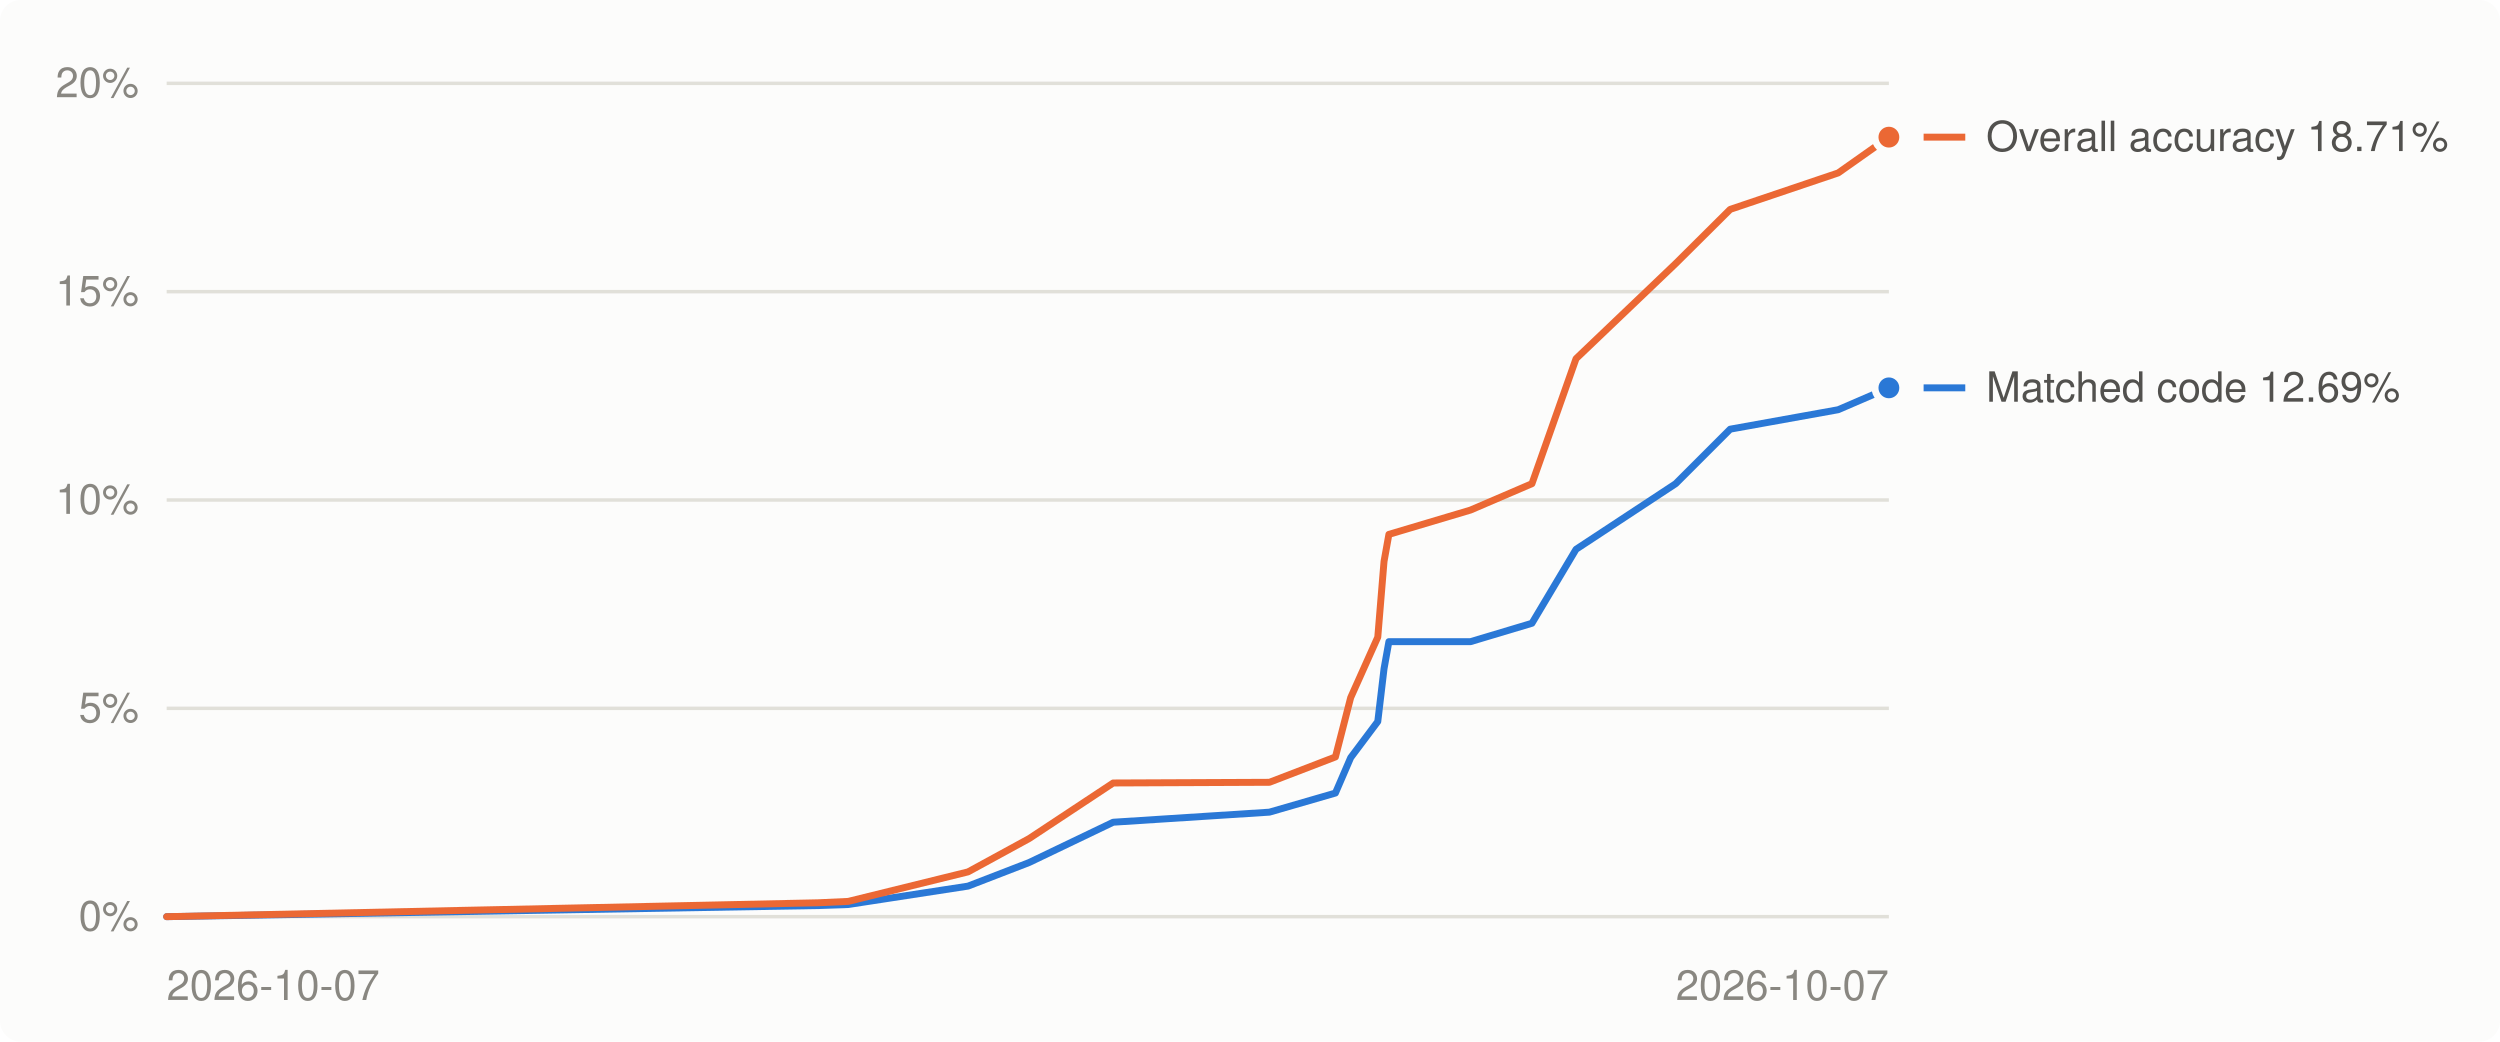
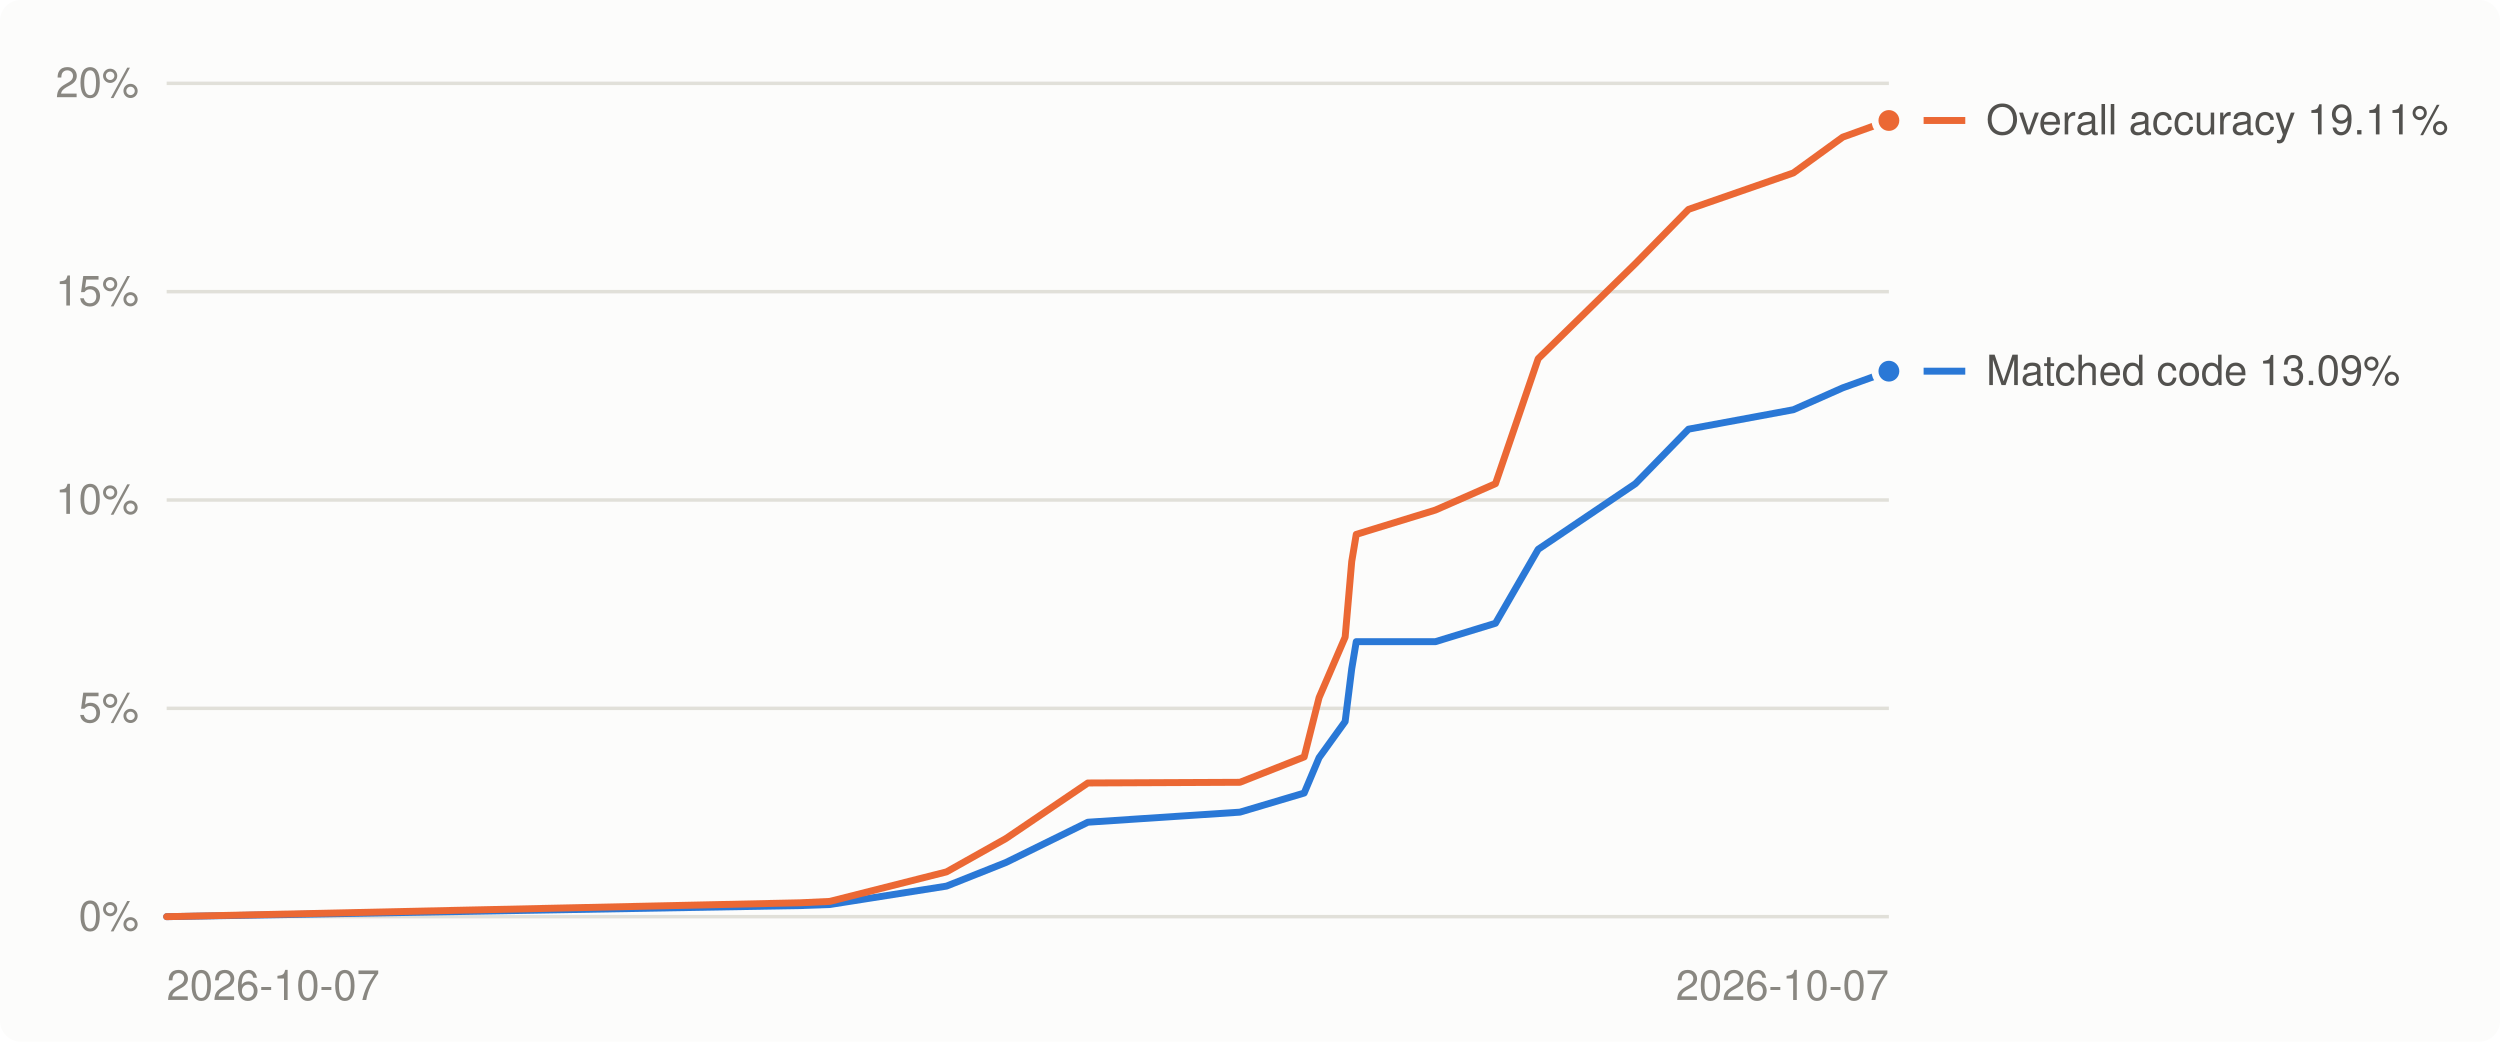
<svg xmlns="http://www.w3.org/2000/svg" viewBox="0 0 720 300" width="720" height="300" role="img" aria-label="Decompilation progress over time">
  <style>
.bg{fill:#fcfcfb}.grid{stroke:#e1e0d9}.muted{fill:#898781}.lbl{fill:#52514e}.ln0{stroke:#2a78d6}.dot0{fill:#2a78d6;stroke:#fcfcfb}.ln1{stroke:#eb6834}.dot1{fill:#eb6834;stroke:#fcfcfb}
@media (prefers-color-scheme: dark){.bg{fill:#1a1a19}.grid{stroke:#2c2c2a}.muted{fill:#898781}.lbl{fill:#c3c2b7}.ln0{stroke:#3987e5}.dot0{fill:#3987e5;stroke:#1a1a19}.ln1{stroke:#d95926}.dot1{fill:#d95926;stroke:#1a1a19}}
text{font:12px -apple-system,BlinkMacSystemFont,'Segoe UI',Helvetica,Arial,sans-serif}
</style>
  <rect class="bg" width="720" height="300" rx="6" />
  <line x1="48" x2="544" y1="264.0" y2="264.0" class="grid" stroke-width="1" />
  <text x="40" y="268.0" class="muted" text-anchor="end">0%</text>
  <line x1="48" x2="544" y1="204.0" y2="204.0" class="grid" stroke-width="1" />
  <text x="40" y="208.0" class="muted" text-anchor="end">5%</text>
  <line x1="48" x2="544" y1="144.0" y2="144.0" class="grid" stroke-width="1" />
  <text x="40" y="148.0" class="muted" text-anchor="end">10%</text>
  <line x1="48" x2="544" y1="84.0" y2="84.0" class="grid" stroke-width="1" />
  <text x="40" y="88.0" class="muted" text-anchor="end">15%</text>
  <line x1="48" x2="544" y1="24.0" y2="24.0" class="grid" stroke-width="1" />
  <text x="40" y="28.0" class="muted" text-anchor="end">20%</text>
  <text class="muted" x="48.0" y="288" text-anchor="start">2026-10-07</text>
  <text class="muted" x="544.0" y="288" text-anchor="end">2026-10-07</text>
-   <polyline points="48.0,264.0 235.6,260.8 244.3,260.5 278.8,255.2 296.4,248.4 320.6,236.8 365.6,233.9 384.6,228.4 389.0,218.2 396.8,207.8 398.6,192.6 400.0,184.8 423.5,184.8 441.2,179.5 453.9,158.2 482.6,139.3 498.3,123.6 529.4,118.0 544.0,111.7" fill="none" class="ln0" stroke-width="2" stroke-linejoin="round" stroke-linecap="round" />
-   <polyline points="48.0,264.0 235.6,260.0 244.3,259.6 278.8,251.1 296.4,241.5 320.6,225.5 365.6,225.3 384.6,218.0 389.0,200.9 396.8,183.5 398.6,161.7 400.0,153.9 423.5,146.9 441.2,139.3 453.9,103.3 482.6,75.9 498.3,60.3 529.4,49.8 544.0,39.5" fill="none" class="ln1" stroke-width="2" stroke-linejoin="round" stroke-linecap="round" />
-   <circle cx="544.0" cy="111.7" r="4" class="dot0" stroke-width="2" />
-   <circle cx="544.0" cy="39.5" r="4" class="dot1" stroke-width="2" />
-   <line x1="554" x2="566" y1="111.7" y2="111.7" class="ln0" stroke-width="2" />
-   <text class="lbl" x="572" y="115.7">Matched code 12.69%</text>
-   <line x1="554" x2="566" y1="39.5" y2="39.5" class="ln1" stroke-width="2" />
-   <text class="lbl" x="572" y="43.5">Overall accuracy 18.71%</text>
+   <polyline points="48.0,264.0 230.5,260.8 239.0,260.5 272.6,255.2 289.7,248.4 313.3,236.8 357.1,233.9 375.6,228.4 379.9,218.2 387.4,207.8 389.3,192.6 390.6,184.8 413.4,184.8 430.7,179.5 443.0,158.2 471.0,139.3 486.3,123.6 516.5,118.0 530.7,111.7 544.0,106.9" fill="none" class="ln0" stroke-width="2" stroke-linejoin="round" stroke-linecap="round" />
+   <polyline points="48.0,264.0 230.5,260.0 239.0,259.6 272.6,251.1 289.7,241.5 313.3,225.5 357.1,225.3 375.6,218.0 379.9,200.9 387.4,183.5 389.3,161.7 390.6,153.9 413.4,146.9 430.7,139.3 443.0,103.3 471.0,75.9 486.3,60.3 516.5,49.8 530.7,39.5 544.0,34.7" fill="none" class="ln1" stroke-width="2" stroke-linejoin="round" stroke-linecap="round" />
+   <circle cx="544.0" cy="106.9" r="4" class="dot0" stroke-width="2" />
+   <circle cx="544.0" cy="34.7" r="4" class="dot1" stroke-width="2" />
+   <line x1="554" x2="566" y1="106.9" y2="106.9" class="ln0" stroke-width="2" />
+   <text class="lbl" x="572" y="110.9">Matched code 13.09%</text>
+   <line x1="554" x2="566" y1="34.7" y2="34.7" class="ln1" stroke-width="2" />
+   <text class="lbl" x="572" y="38.7">Overall accuracy 19.11%</text>
</svg>
